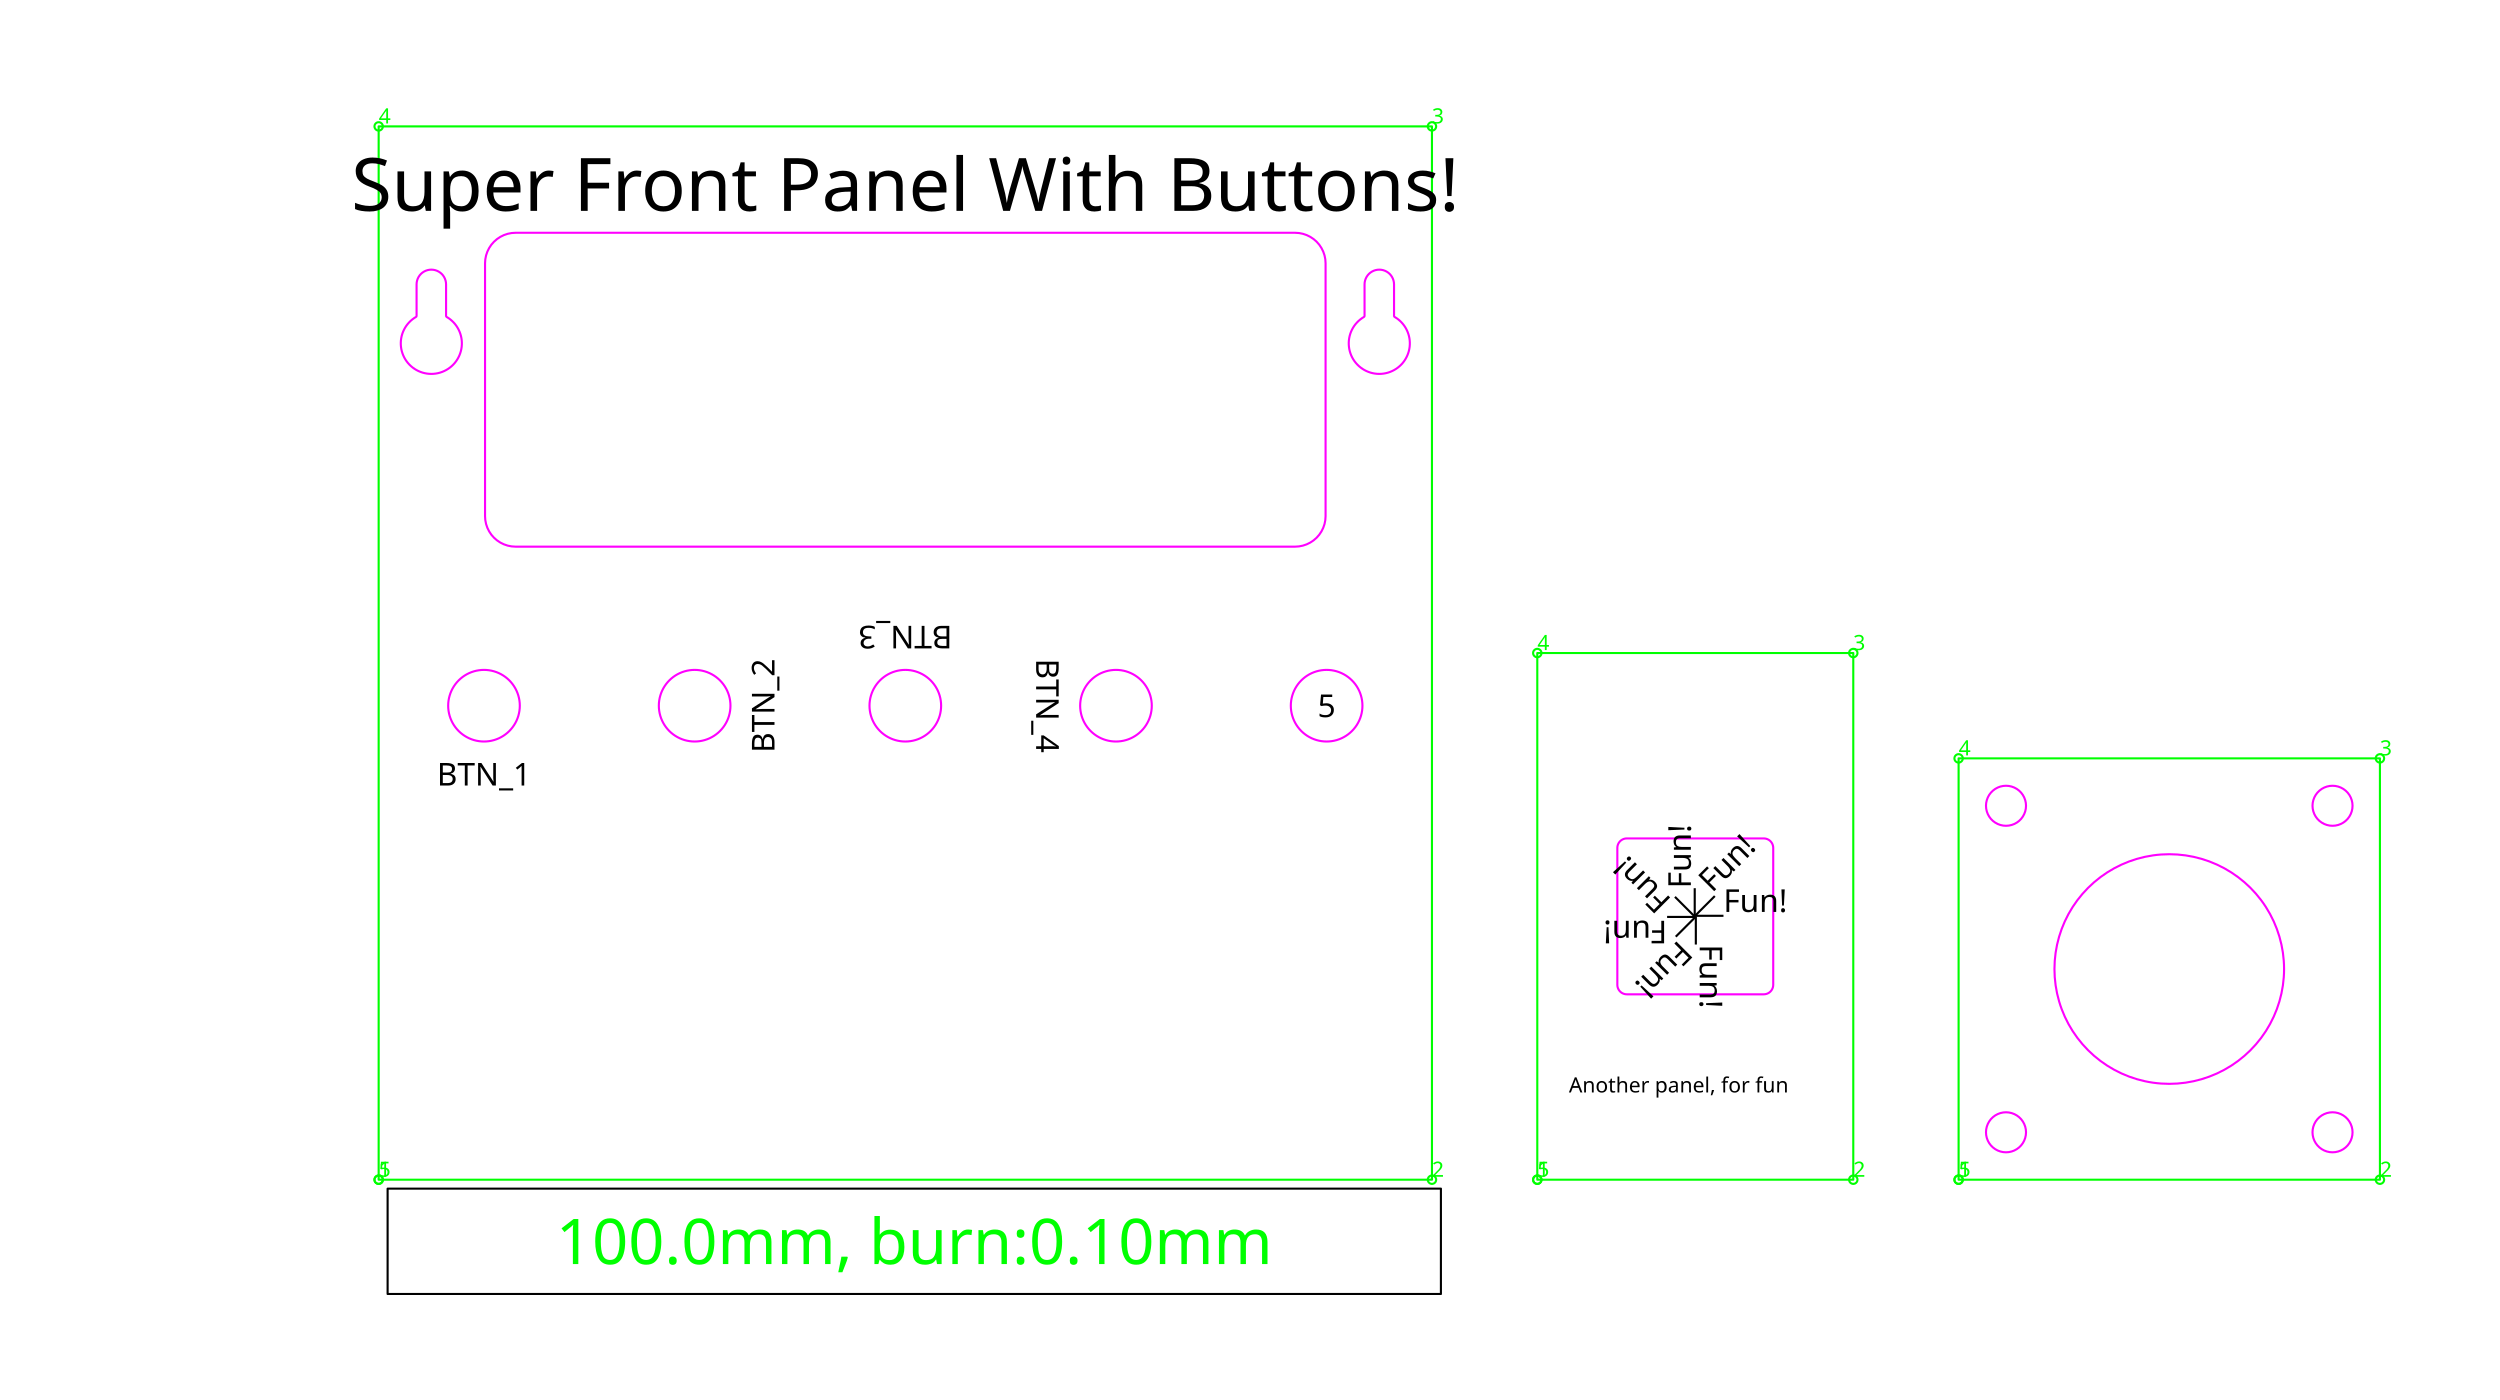
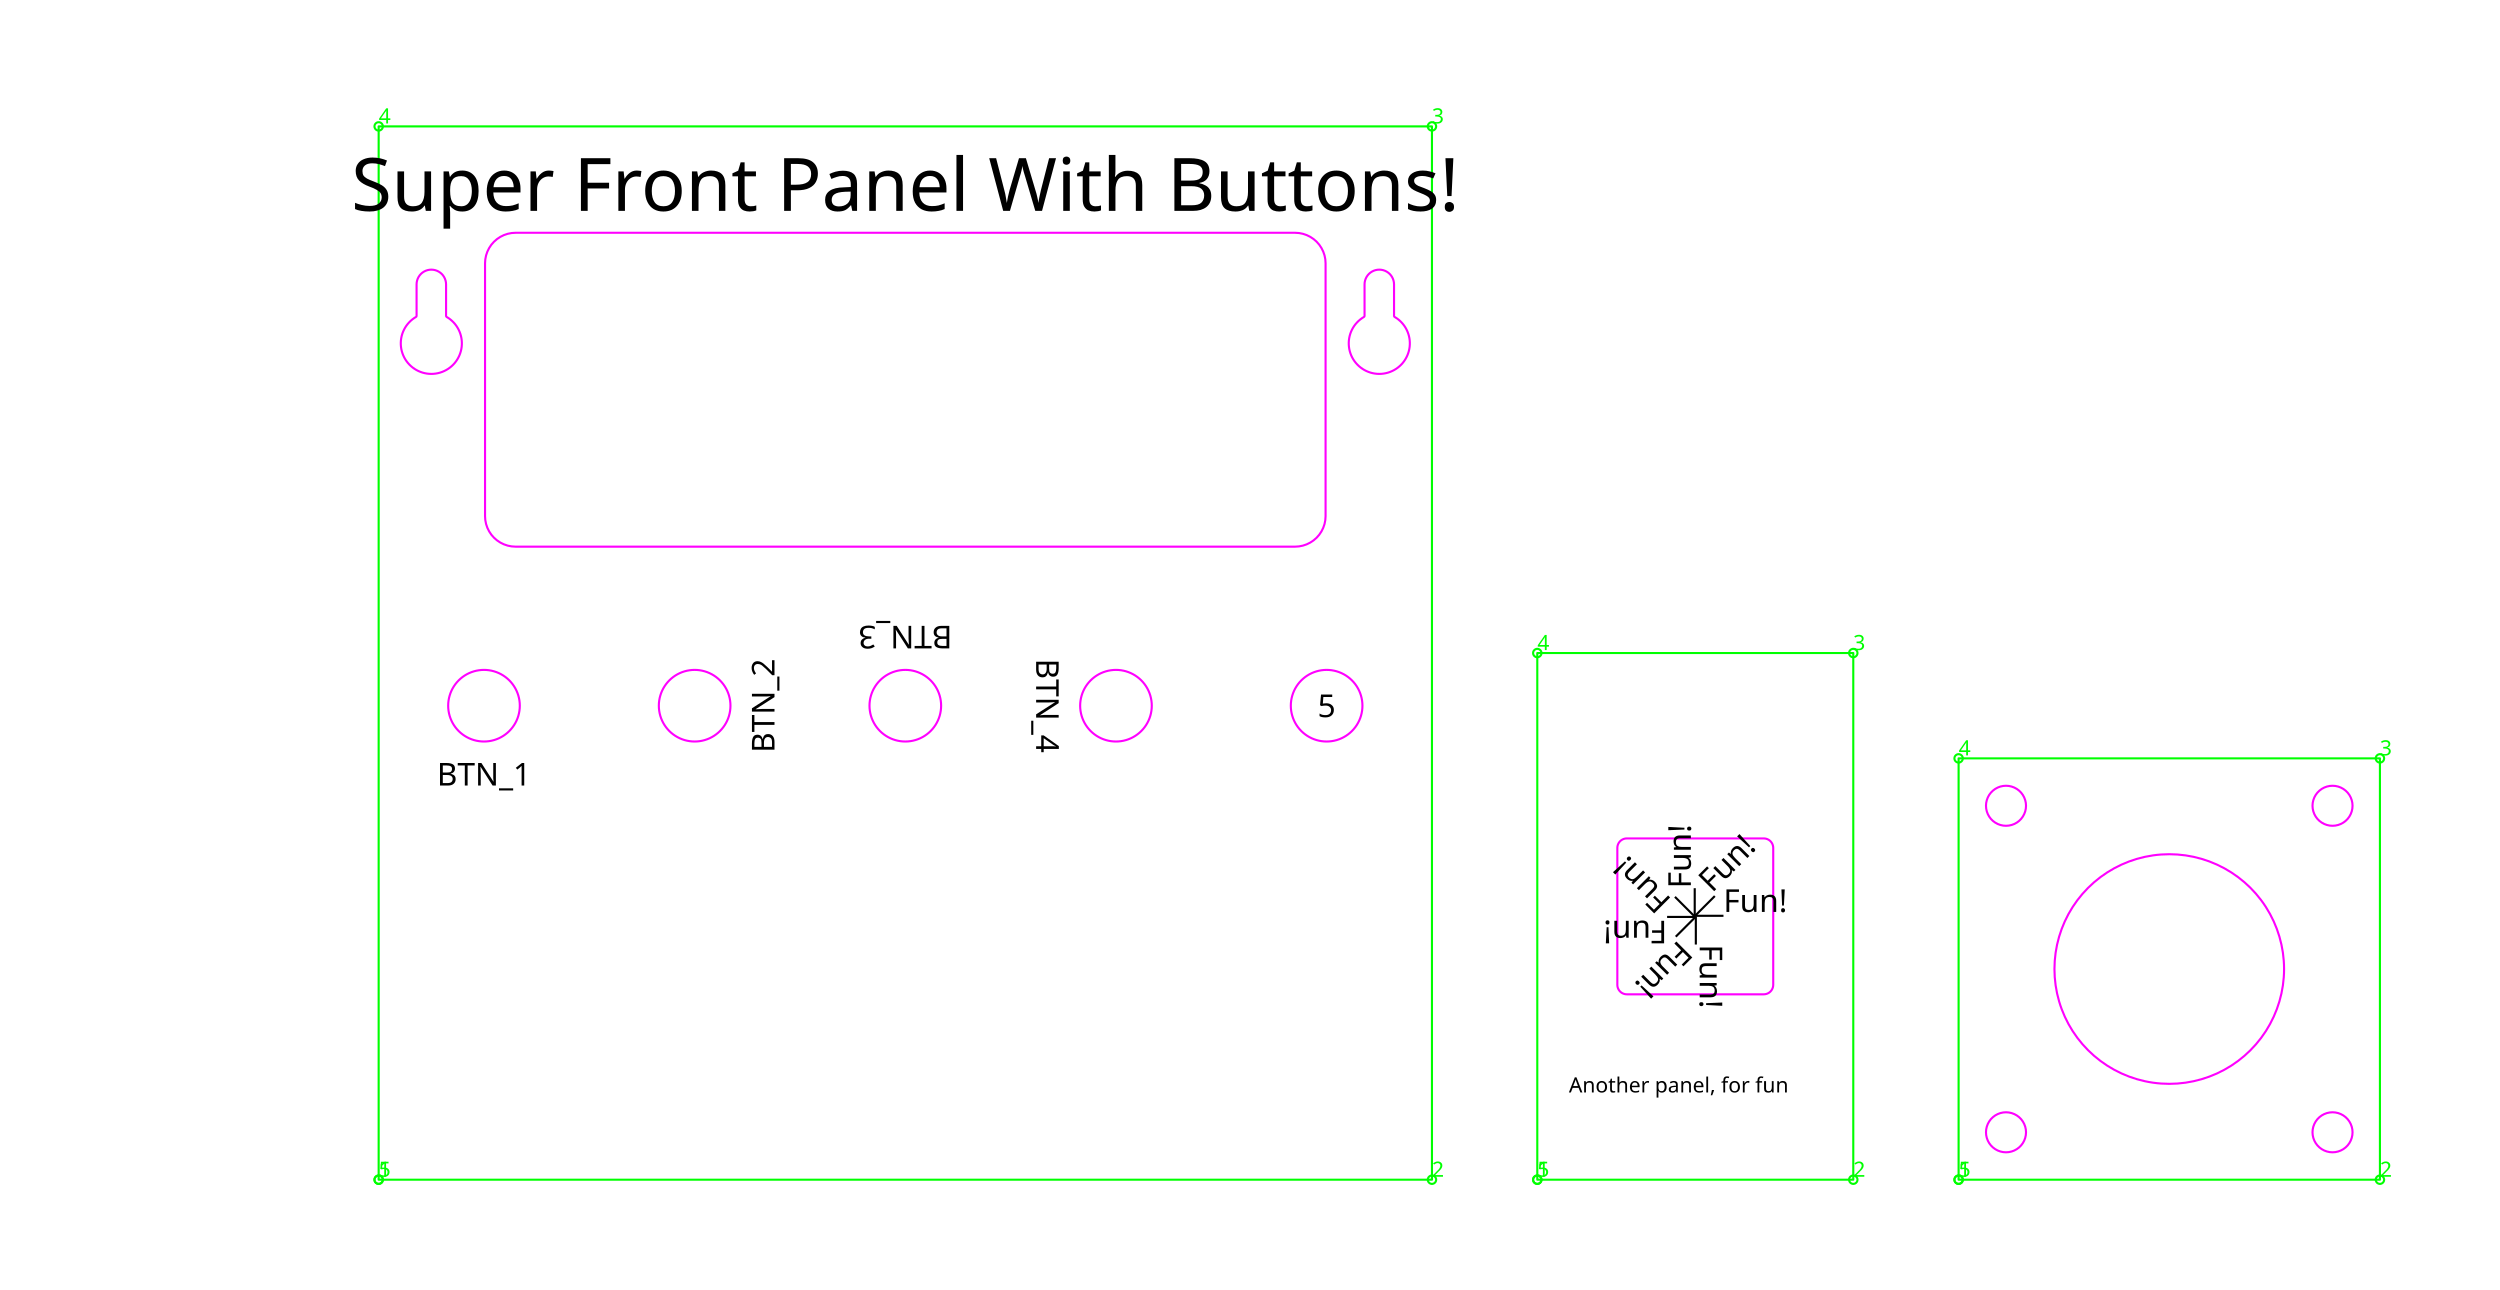
- <svg xmlns="http://www.w3.org/2000/svg" height="132.85mm" viewBox="0.0 0.0 237.35 132.85" width="237.35mm">
+ <svg xmlns="http://www.w3.org/2000/svg" height="122.40mm" viewBox="0.0 0.0 237.35 122.40" width="237.35mm">
  <g id="p-0" style="fill:none;stroke-linecap:round;stroke-linejoin:round;">
-     <path d="M 36.800 122.850 H 136.800 V 112.850 H 36.800 V 122.850 Z" stroke="rgb(0,0,0)" stroke-width="0.20" />
-     <text font-size="6px" style="font-family: sans-serif ; font-weight: normal; font-style: normal; fill: rgb(0,255,0)" text-anchor="middle" transform="matrix( 1.000 0.000 0.000 1.000 86.800 120.010 )">100.0mm, burn:0.10mm</text>
-   </g>
-   <g id="p-1" style="fill:none;stroke-linecap:round;stroke-linejoin:round;">
    <path d="M 35.950 112.000 H 135.950 V 12.000 H 35.950 V 112.000 Z" stroke="rgb(0,255,0)" stroke-width="0.20" />
    <path d="M 36.350 112.000 C 36.350 112.077 36.328 112.152 36.287 112.216 C 36.245 112.281 36.186 112.332 36.116 112.364 C 36.046 112.396 35.969 112.407 35.893 112.396 C 35.817 112.385 35.746 112.353 35.688 112.302 C 35.630 112.252 35.588 112.186 35.566 112.113 C 35.545 112.039 35.545 111.961 35.566 111.887 C 35.588 111.814 35.630 111.748 35.688 111.698 C 35.746 111.647 35.817 111.615 35.893 111.604 C 35.969 111.593 36.046 111.604 36.116 111.636 C 36.186 111.668 36.245 111.719 36.287 111.784 C 36.328 111.848 36.350 111.923 36.350 112.000 Z" stroke="rgb(0,255,0)" stroke-width="0.20" />
    <text font-size="2px" style="font-family: sans-serif ; font-weight: normal; font-style: normal; fill: rgb(0,255,0)" text-anchor="left" transform="matrix( 1.000 0.000 0.000 1.000 35.950 111.720 )">1</text>
    <path d="M 136.350 112.000 C 136.350 112.077 136.328 112.152 136.287 112.216 C 136.245 112.281 136.186 112.332 136.116 112.364 C 136.046 112.396 135.969 112.407 135.893 112.396 C 135.817 112.385 135.746 112.353 135.688 112.302 C 135.630 112.252 135.588 112.186 135.566 112.113 C 135.545 112.039 135.545 111.961 135.566 111.887 C 135.588 111.814 135.630 111.748 135.688 111.698 C 135.746 111.647 135.817 111.615 135.893 111.604 C 135.969 111.593 136.046 111.604 136.116 111.636 C 136.186 111.668 136.245 111.719 136.287 111.784 C 136.328 111.848 136.350 111.923 136.350 112.000 Z" stroke="rgb(0,255,0)" stroke-width="0.20" />
    <text font-size="2px" style="font-family: sans-serif ; font-weight: normal; font-style: normal; fill: rgb(0,255,0)" text-anchor="left" transform="matrix( 1.000 0.000 0.000 1.000 135.950 111.720 )">2</text>
    <path d="M 136.350 12.000 C 136.350 12.077 136.328 12.152 136.287 12.216 C 136.245 12.281 136.186 12.332 136.116 12.364 C 136.046 12.396 135.969 12.407 135.893 12.396 C 135.817 12.385 135.746 12.353 135.688 12.302 C 135.630 12.252 135.588 12.186 135.566 12.113 C 135.545 12.039 135.545 11.961 135.566 11.887 C 135.588 11.814 135.630 11.748 135.688 11.698 C 135.746 11.647 135.817 11.615 135.893 11.604 C 135.969 11.593 136.046 11.604 136.116 11.636 C 136.186 11.668 136.245 11.719 136.287 11.784 C 136.328 11.848 136.350 11.923 136.350 12.000 Z" stroke="rgb(0,255,0)" stroke-width="0.20" />
    <text font-size="2px" style="font-family: sans-serif ; font-weight: normal; font-style: normal; fill: rgb(0,255,0)" text-anchor="left" transform="matrix( 1.000 0.000 0.000 1.000 135.950 11.720 )">3</text>
    <path d="M 36.350 12.000 C 36.350 12.077 36.328 12.152 36.287 12.216 C 36.245 12.281 36.186 12.332 36.116 12.364 C 36.046 12.396 35.969 12.407 35.893 12.396 C 35.817 12.385 35.746 12.353 35.688 12.302 C 35.630 12.252 35.588 12.186 35.566 12.113 C 35.545 12.039 35.545 11.961 35.566 11.887 C 35.588 11.814 35.630 11.748 35.688 11.698 C 35.746 11.647 35.817 11.615 35.893 11.604 C 35.969 11.593 36.046 11.604 36.116 11.636 C 36.186 11.668 36.245 11.719 36.287 11.784 C 36.328 11.848 36.350 11.923 36.350 12.000 Z" stroke="rgb(0,255,0)" stroke-width="0.20" />
    <text font-size="2px" style="font-family: sans-serif ; font-weight: normal; font-style: normal; fill: rgb(0,255,0)" text-anchor="left" transform="matrix( 1.000 0.000 0.000 1.000 35.950 11.720 )">4</text>
    <path d="M 36.350 112.000 C 36.350 112.077 36.328 112.152 36.287 112.216 C 36.245 112.281 36.186 112.332 36.116 112.364 C 36.046 112.396 35.969 112.407 35.893 112.396 C 35.817 112.385 35.746 112.353 35.688 112.302 C 35.630 112.252 35.588 112.186 35.566 112.113 C 35.545 112.039 35.545 111.961 35.566 111.887 C 35.588 111.814 35.630 111.748 35.688 111.698 C 35.746 111.647 35.817 111.615 35.893 111.604 C 35.969 111.593 36.046 111.604 36.116 111.636 C 36.186 111.668 36.245 111.719 36.287 111.784 C 36.328 111.848 36.350 111.923 36.350 112.000 Z" stroke="rgb(0,255,0)" stroke-width="0.20" />
    <text font-size="2px" style="font-family: sans-serif ; font-weight: normal; font-style: normal; fill: rgb(0,255,0)" text-anchor="left" transform="matrix( 1.000 0.000 0.000 1.000 35.950 111.720 )">5</text>
    <path d="M 85.950 51.900 H 48.950 C 48.441 51.900 47.941 51.766 47.500 51.511 C 47.059 51.257 46.693 50.891 46.439 50.450 C 46.184 50.009 46.050 49.509 46.050 49.000 V 25.000 C 46.050 24.491 46.184 23.991 46.439 23.550 C 46.693 23.109 47.059 22.743 47.500 22.489 C 47.941 22.234 48.441 22.100 48.950 22.100 H 122.950 C 123.459 22.100 123.959 22.234 124.400 22.489 C 124.841 22.743 125.207 23.109 125.461 23.550 C 125.716 23.991 125.850 24.491 125.850 25.000 V 49.000 C 125.850 49.509 125.716 50.009 125.461 50.450 C 125.207 50.891 124.841 51.257 124.400 51.511 C 123.959 51.766 123.459 51.900 122.950 51.900 H 85.950 Z" stroke="rgb(255,0,255)" stroke-width="0.20" />
    <text font-size="7.0px" style="font-family: sans-serif ; font-weight: normal; font-style: normal; fill: rgb(0,0,0)" text-anchor="middle" transform="matrix( 1.000 0.000 0.000 1.000 85.950 20.020 )">Super Front Panel With Buttons!</text>
    <path d="M 49.350 67.000 C 49.350 67.652 49.163 68.290 48.810 68.838 C 48.458 69.387 47.955 69.822 47.362 70.093 C 46.770 70.364 46.111 70.458 45.466 70.365 C 44.821 70.273 44.216 69.996 43.723 69.570 C 43.231 69.143 42.871 68.583 42.688 67.958 C 42.504 67.332 42.504 66.668 42.688 66.042 C 42.871 65.417 43.231 64.857 43.723 64.430 C 44.216 64.004 44.821 63.727 45.466 63.635 C 46.111 63.542 46.770 63.636 47.362 63.907 C 47.955 64.178 48.458 64.613 48.810 65.162 C 49.163 65.710 49.350 66.348 49.350 67.000 Z" stroke="rgb(255,0,255)" stroke-width="0.20" />
    <path d="M 69.350 67.000 C 69.350 67.652 69.163 68.290 68.810 68.838 C 68.458 69.387 67.955 69.822 67.362 70.093 C 66.770 70.364 66.111 70.458 65.466 70.365 C 64.821 70.273 64.216 69.996 63.723 69.570 C 63.231 69.143 62.871 68.583 62.688 67.958 C 62.504 67.332 62.504 66.668 62.688 66.042 C 62.871 65.417 63.231 64.857 63.723 64.430 C 64.216 64.004 64.821 63.727 65.466 63.635 C 66.111 63.542 66.770 63.636 67.362 63.907 C 67.955 64.178 68.458 64.613 68.810 65.162 C 69.163 65.710 69.350 66.348 69.350 67.000 Z" stroke="rgb(255,0,255)" stroke-width="0.20" />
    <path d="M 89.350 67.000 C 89.350 67.652 89.163 68.290 88.810 68.838 C 88.458 69.387 87.955 69.822 87.362 70.093 C 86.770 70.364 86.111 70.458 85.466 70.365 C 84.821 70.273 84.216 69.996 83.723 69.570 C 83.231 69.143 82.871 68.583 82.688 67.958 C 82.504 67.332 82.504 66.668 82.688 66.042 C 82.871 65.417 83.231 64.857 83.723 64.430 C 84.216 64.004 84.821 63.727 85.466 63.635 C 86.111 63.542 86.770 63.636 87.362 63.907 C 87.955 64.178 88.458 64.613 88.810 65.162 C 89.163 65.710 89.350 66.348 89.350 67.000 Z" stroke="rgb(255,0,255)" stroke-width="0.20" />
    <path d="M 109.350 67.000 C 109.350 67.652 109.163 68.290 108.810 68.838 C 108.458 69.387 107.955 69.822 107.362 70.093 C 106.770 70.364 106.111 70.458 105.466 70.365 C 104.821 70.273 104.216 69.996 103.723 69.570 C 103.231 69.143 102.871 68.583 102.688 67.958 C 102.504 67.332 102.504 66.668 102.688 66.042 C 102.871 65.417 103.231 64.857 103.723 64.430 C 104.216 64.004 104.821 63.727 105.466 63.635 C 106.111 63.542 106.770 63.636 107.362 63.907 C 107.955 64.178 108.458 64.613 108.810 65.162 C 109.163 65.710 109.350 66.348 109.350 67.000 Z" stroke="rgb(255,0,255)" stroke-width="0.20" />
    <path d="M 129.350 67.000 C 129.350 67.652 129.163 68.290 128.810 68.838 C 128.458 69.387 127.955 69.822 127.362 70.093 C 126.770 70.364 126.111 70.458 125.466 70.365 C 124.821 70.273 124.216 69.996 123.723 69.570 C 123.231 69.143 122.871 68.583 122.688 67.958 C 122.504 67.332 122.504 66.668 122.688 66.042 C 122.871 65.417 123.231 64.857 123.723 64.430 C 124.216 64.004 124.821 63.727 125.466 63.635 C 126.111 63.542 126.770 63.636 127.362 63.907 C 127.955 64.178 128.458 64.613 128.810 65.162 C 129.163 65.710 129.350 66.348 129.350 67.000 Z" stroke="rgb(255,0,255)" stroke-width="0.20" />
    <text font-size="3.0px" style="font-family: sans-serif ; font-weight: normal; font-style: normal; fill: rgb(0,0,0)" text-anchor="middle" transform="matrix( 1.000 0.000 0.000 1.000 45.950 74.580 )">BTN_1</text>
    <text font-size="3.0px" style="font-family: sans-serif ; font-weight: normal; font-style: normal; fill: rgb(0,0,0)" text-anchor="middle" transform="matrix( 0.000 -1.000 1.000 0.000 73.530 67.000 )">BTN_2</text>
    <text font-size="3.0px" style="font-family: sans-serif ; font-weight: normal; font-style: normal; fill: rgb(0,0,0)" text-anchor="middle" transform="matrix( -1.000 0.000 -0.000 -1.000 85.950 59.420 )">BTN_3</text>
    <text font-size="3.0px" style="font-family: sans-serif ; font-weight: normal; font-style: normal; fill: rgb(0,0,0)" text-anchor="middle" transform="matrix( 0.000 1.000 -1.000 0.000 98.370 67.000 )">BTN_4</text>
    <text font-size="3.0px" style="font-family: sans-serif ; font-weight: normal; font-style: normal; fill: rgb(0,0,0)" text-anchor="middle" transform="matrix( 1.000 0.000 0.000 1.000 125.950 68.080 )">5</text>
    <path d="M 39.550 27.000 C 39.550 26.754 39.615 26.513 39.738 26.300 C 39.860 26.087 40.037 25.910 40.250 25.788 C 40.463 25.665 40.704 25.600 40.950 25.600 C 41.196 25.600 41.437 25.665 41.650 25.788 C 41.863 25.910 42.040 26.087 42.162 26.300 C 42.285 26.513 42.350 26.754 42.350 27.000 V 30.000 C 42.350 30.036 42.369 30.069 42.400 30.087 C 42.891 30.370 43.287 30.790 43.542 31.297 C 43.796 31.803 43.896 32.372 43.830 32.935 C 43.765 33.497 43.536 34.028 43.172 34.462 C 42.807 34.896 42.324 35.214 41.782 35.376 C 41.239 35.539 40.661 35.539 40.118 35.376 C 39.576 35.214 39.093 34.896 38.728 34.462 C 38.364 34.028 38.135 33.497 38.070 32.935 C 38.004 32.372 38.104 31.803 38.358 31.297 C 38.613 30.790 39.009 30.370 39.500 30.087 C 39.531 30.069 39.550 30.036 39.550 30.000 V 27.000 Z" stroke="rgb(255,0,255)" stroke-width="0.20" />
    <path d="M 129.550 27.000 C 129.550 26.754 129.615 26.513 129.738 26.300 C 129.860 26.087 130.037 25.910 130.250 25.788 C 130.463 25.665 130.704 25.600 130.950 25.600 C 131.196 25.600 131.437 25.665 131.650 25.788 C 131.863 25.910 132.040 26.087 132.162 26.300 C 132.285 26.513 132.350 26.754 132.350 27.000 V 30.000 C 132.350 30.036 132.369 30.069 132.400 30.087 C 132.891 30.370 133.287 30.790 133.542 31.297 C 133.796 31.803 133.896 32.372 133.830 32.935 C 133.765 33.497 133.536 34.028 133.172 34.462 C 132.807 34.896 132.324 35.214 131.782 35.376 C 131.239 35.539 130.661 35.539 130.118 35.376 C 129.576 35.214 129.093 34.896 128.728 34.462 C 128.364 34.028 128.135 33.497 128.070 32.935 C 128.004 32.372 128.104 31.803 128.358 31.297 C 128.613 30.790 129.009 30.370 129.500 30.087 C 129.531 30.069 129.550 30.036 129.550 30.000 V 27.000 Z" stroke="rgb(255,0,255)" stroke-width="0.20" />
    <path d="M 145.950 112.000 H 175.950 V 62.000 H 145.950 V 112.000 Z" stroke="rgb(0,255,0)" stroke-width="0.20" />
    <path d="M 146.350 112.000 C 146.350 112.077 146.328 112.152 146.287 112.216 C 146.245 112.281 146.186 112.332 146.116 112.364 C 146.046 112.396 145.969 112.407 145.893 112.396 C 145.817 112.385 145.746 112.353 145.688 112.302 C 145.630 112.252 145.588 112.186 145.566 112.113 C 145.545 112.039 145.545 111.961 145.566 111.887 C 145.588 111.814 145.630 111.748 145.688 111.698 C 145.746 111.647 145.817 111.615 145.893 111.604 C 145.969 111.593 146.046 111.604 146.116 111.636 C 146.186 111.668 146.245 111.719 146.287 111.784 C 146.328 111.848 146.350 111.923 146.350 112.000 Z" stroke="rgb(0,255,0)" stroke-width="0.20" />
    <text font-size="2px" style="font-family: sans-serif ; font-weight: normal; font-style: normal; fill: rgb(0,255,0)" text-anchor="left" transform="matrix( 1.000 0.000 0.000 1.000 145.950 111.720 )">1</text>
    <path d="M 176.350 112.000 C 176.350 112.077 176.328 112.152 176.287 112.216 C 176.245 112.281 176.186 112.332 176.116 112.364 C 176.046 112.396 175.969 112.407 175.893 112.396 C 175.817 112.385 175.746 112.353 175.688 112.302 C 175.630 112.252 175.588 112.186 175.566 112.113 C 175.545 112.039 175.545 111.961 175.566 111.887 C 175.588 111.814 175.630 111.748 175.688 111.698 C 175.746 111.647 175.817 111.615 175.893 111.604 C 175.969 111.593 176.046 111.604 176.116 111.636 C 176.186 111.668 176.245 111.719 176.287 111.784 C 176.328 111.848 176.350 111.923 176.350 112.000 Z" stroke="rgb(0,255,0)" stroke-width="0.20" />
    <text font-size="2px" style="font-family: sans-serif ; font-weight: normal; font-style: normal; fill: rgb(0,255,0)" text-anchor="left" transform="matrix( 1.000 0.000 0.000 1.000 175.950 111.720 )">2</text>
    <path d="M 176.350 62.000 C 176.350 62.077 176.328 62.152 176.287 62.216 C 176.245 62.281 176.186 62.332 176.116 62.364 C 176.046 62.396 175.969 62.407 175.893 62.396 C 175.817 62.385 175.746 62.353 175.688 62.302 C 175.630 62.252 175.588 62.186 175.566 62.113 C 175.545 62.039 175.545 61.961 175.566 61.887 C 175.588 61.814 175.630 61.748 175.688 61.698 C 175.746 61.647 175.817 61.615 175.893 61.604 C 175.969 61.593 176.046 61.604 176.116 61.636 C 176.186 61.668 176.245 61.719 176.287 61.784 C 176.328 61.848 176.350 61.923 176.350 62.000 Z" stroke="rgb(0,255,0)" stroke-width="0.20" />
    <text font-size="2px" style="font-family: sans-serif ; font-weight: normal; font-style: normal; fill: rgb(0,255,0)" text-anchor="left" transform="matrix( 1.000 0.000 0.000 1.000 175.950 61.720 )">3</text>
    <path d="M 146.350 62.000 C 146.350 62.077 146.328 62.152 146.287 62.216 C 146.245 62.281 146.186 62.332 146.116 62.364 C 146.046 62.396 145.969 62.407 145.893 62.396 C 145.817 62.385 145.746 62.353 145.688 62.302 C 145.630 62.252 145.588 62.186 145.566 62.113 C 145.545 62.039 145.545 61.961 145.566 61.887 C 145.588 61.814 145.630 61.748 145.688 61.698 C 145.746 61.647 145.817 61.615 145.893 61.604 C 145.969 61.593 146.046 61.604 146.116 61.636 C 146.186 61.668 146.245 61.719 146.287 61.784 C 146.328 61.848 146.350 61.923 146.350 62.000 Z" stroke="rgb(0,255,0)" stroke-width="0.20" />
    <text font-size="2px" style="font-family: sans-serif ; font-weight: normal; font-style: normal; fill: rgb(0,255,0)" text-anchor="left" transform="matrix( 1.000 0.000 0.000 1.000 145.950 61.720 )">4</text>
    <path d="M 146.350 112.000 C 146.350 112.077 146.328 112.152 146.287 112.216 C 146.245 112.281 146.186 112.332 146.116 112.364 C 146.046 112.396 145.969 112.407 145.893 112.396 C 145.817 112.385 145.746 112.353 145.688 112.302 C 145.630 112.252 145.588 112.186 145.566 112.113 C 145.545 112.039 145.545 111.961 145.566 111.887 C 145.588 111.814 145.630 111.748 145.688 111.698 C 145.746 111.647 145.817 111.615 145.893 111.604 C 145.969 111.593 146.046 111.604 146.116 111.636 C 146.186 111.668 146.245 111.719 146.287 111.784 C 146.328 111.848 146.350 111.923 146.350 112.000 Z" stroke="rgb(0,255,0)" stroke-width="0.20" />
    <text font-size="2px" style="font-family: sans-serif ; font-weight: normal; font-style: normal; fill: rgb(0,255,0)" text-anchor="left" transform="matrix( 1.000 0.000 0.000 1.000 145.950 111.720 )">5</text>
    <path d="M 160.950 94.400 H 154.450 C 154.292 94.400 154.137 94.358 154.000 94.279 C 153.863 94.200 153.750 94.087 153.671 93.950 C 153.592 93.813 153.550 93.658 153.550 93.500 V 80.500 C 153.550 80.342 153.592 80.187 153.671 80.050 C 153.750 79.913 153.863 79.800 154.000 79.721 C 154.137 79.642 154.292 79.600 154.450 79.600 H 167.450 C 167.608 79.600 167.763 79.642 167.900 79.721 C 168.037 79.800 168.150 79.913 168.229 80.050 C 168.308 80.187 168.350 80.342 168.350 80.500 V 93.500 C 168.350 93.658 168.308 93.813 168.229 93.950 C 168.150 94.087 168.037 94.200 167.900 94.279 C 167.763 94.358 167.608 94.400 167.450 94.400 H 160.950 Z" stroke="rgb(255,0,255)" stroke-width="0.20" />
    <text font-size="3.0px" style="font-family: sans-serif ; font-weight: normal; font-style: normal; fill: rgb(0,0,0)" text-anchor="left" transform="matrix( 1.000 0.000 0.000 1.000 160.950 86.580 )">__Fun!</text>
    <text font-size="3.0px" style="font-family: sans-serif ; font-weight: normal; font-style: normal; fill: rgb(0,0,0)" text-anchor="left" transform="matrix( 0.707 -0.707 0.707 0.707 160.653 86.703 )">__Fun!</text>
    <text font-size="3.0px" style="font-family: sans-serif ; font-weight: normal; font-style: normal; fill: rgb(0,0,0)" text-anchor="left" transform="matrix( 0.000 -1.000 1.000 0.000 160.530 87.000 )">__Fun!</text>
    <text font-size="3.0px" style="font-family: sans-serif ; font-weight: normal; font-style: normal; fill: rgb(0,0,0)" text-anchor="left" transform="matrix( -0.707 -0.707 0.707 -0.707 160.653 87.297 )">__Fun!</text>
    <text font-size="3.0px" style="font-family: sans-serif ; font-weight: normal; font-style: normal; fill: rgb(0,0,0)" text-anchor="left" transform="matrix( -1.000 0.000 -0.000 -1.000 160.950 87.420 )">__Fun!</text>
    <text font-size="3.0px" style="font-family: sans-serif ; font-weight: normal; font-style: normal; fill: rgb(0,0,0)" text-anchor="left" transform="matrix( -0.707 0.707 -0.707 -0.707 161.247 87.297 )">__Fun!</text>
    <text font-size="3.0px" style="font-family: sans-serif ; font-weight: normal; font-style: normal; fill: rgb(0,0,0)" text-anchor="left" transform="matrix( 0.000 1.000 -1.000 0.000 161.370 87.000 )">__Fun!</text>
    <text font-size="2.0px" style="font-family: sans-serif ; font-weight: normal; font-style: normal; fill: rgb(0,0,0)" text-anchor="left" transform="matrix( 1.000 0.000 0.000 1.000 148.950 103.720 )">Another panel, for fun</text>
    <path d="M 185.950 112.000 H 225.950 V 72.000 H 185.950 V 112.000 Z" stroke="rgb(0,255,0)" stroke-width="0.20" />
    <path d="M 186.350 112.000 C 186.350 112.077 186.328 112.152 186.287 112.216 C 186.245 112.281 186.186 112.332 186.116 112.364 C 186.046 112.396 185.969 112.407 185.893 112.396 C 185.817 112.385 185.746 112.353 185.688 112.302 C 185.630 112.252 185.588 112.186 185.566 112.113 C 185.545 112.039 185.545 111.961 185.566 111.887 C 185.588 111.814 185.630 111.748 185.688 111.698 C 185.746 111.647 185.817 111.615 185.893 111.604 C 185.969 111.593 186.046 111.604 186.116 111.636 C 186.186 111.668 186.245 111.719 186.287 111.784 C 186.328 111.848 186.350 111.923 186.350 112.000 Z" stroke="rgb(0,255,0)" stroke-width="0.20" />
    <text font-size="2px" style="font-family: sans-serif ; font-weight: normal; font-style: normal; fill: rgb(0,255,0)" text-anchor="left" transform="matrix( 1.000 0.000 0.000 1.000 185.950 111.720 )">1</text>
    <path d="M 226.350 112.000 C 226.350 112.077 226.328 112.152 226.287 112.216 C 226.245 112.281 226.186 112.332 226.116 112.364 C 226.046 112.396 225.969 112.407 225.893 112.396 C 225.817 112.385 225.746 112.353 225.688 112.302 C 225.630 112.252 225.588 112.186 225.566 112.113 C 225.545 112.039 225.545 111.961 225.566 111.887 C 225.588 111.814 225.630 111.748 225.688 111.698 C 225.746 111.647 225.817 111.615 225.893 111.604 C 225.969 111.593 226.046 111.604 226.116 111.636 C 226.186 111.668 226.245 111.719 226.287 111.784 C 226.328 111.848 226.350 111.923 226.350 112.000 Z" stroke="rgb(0,255,0)" stroke-width="0.20" />
    <text font-size="2px" style="font-family: sans-serif ; font-weight: normal; font-style: normal; fill: rgb(0,255,0)" text-anchor="left" transform="matrix( 1.000 0.000 0.000 1.000 225.950 111.720 )">2</text>
    <path d="M 226.350 72.000 C 226.350 72.077 226.328 72.152 226.287 72.216 C 226.245 72.281 226.186 72.332 226.116 72.364 C 226.046 72.396 225.969 72.407 225.893 72.396 C 225.817 72.385 225.746 72.353 225.688 72.302 C 225.630 72.252 225.588 72.186 225.566 72.113 C 225.545 72.039 225.545 71.961 225.566 71.887 C 225.588 71.814 225.630 71.748 225.688 71.698 C 225.746 71.647 225.817 71.615 225.893 71.604 C 225.969 71.593 226.046 71.604 226.116 71.636 C 226.186 71.668 226.245 71.719 226.287 71.784 C 226.328 71.848 226.350 71.923 226.350 72.000 Z" stroke="rgb(0,255,0)" stroke-width="0.20" />
    <text font-size="2px" style="font-family: sans-serif ; font-weight: normal; font-style: normal; fill: rgb(0,255,0)" text-anchor="left" transform="matrix( 1.000 0.000 0.000 1.000 225.950 71.720 )">3</text>
    <path d="M 186.350 72.000 C 186.350 72.077 186.328 72.152 186.287 72.216 C 186.245 72.281 186.186 72.332 186.116 72.364 C 186.046 72.396 185.969 72.407 185.893 72.396 C 185.817 72.385 185.746 72.353 185.688 72.302 C 185.630 72.252 185.588 72.186 185.566 72.113 C 185.545 72.039 185.545 71.961 185.566 71.887 C 185.588 71.814 185.630 71.748 185.688 71.698 C 185.746 71.647 185.817 71.615 185.893 71.604 C 185.969 71.593 186.046 71.604 186.116 71.636 C 186.186 71.668 186.245 71.719 186.287 71.784 C 186.328 71.848 186.350 71.923 186.350 72.000 Z" stroke="rgb(0,255,0)" stroke-width="0.20" />
    <text font-size="2px" style="font-family: sans-serif ; font-weight: normal; font-style: normal; fill: rgb(0,255,0)" text-anchor="left" transform="matrix( 1.000 0.000 0.000 1.000 185.950 71.720 )">4</text>
    <path d="M 186.350 112.000 C 186.350 112.077 186.328 112.152 186.287 112.216 C 186.245 112.281 186.186 112.332 186.116 112.364 C 186.046 112.396 185.969 112.407 185.893 112.396 C 185.817 112.385 185.746 112.353 185.688 112.302 C 185.630 112.252 185.588 112.186 185.566 112.113 C 185.545 112.039 185.545 111.961 185.566 111.887 C 185.588 111.814 185.630 111.748 185.688 111.698 C 185.746 111.647 185.817 111.615 185.893 111.604 C 185.969 111.593 186.046 111.604 186.116 111.636 C 186.186 111.668 186.245 111.719 186.287 111.784 C 186.328 111.848 186.350 111.923 186.350 112.000 Z" stroke="rgb(0,255,0)" stroke-width="0.20" />
    <text font-size="2px" style="font-family: sans-serif ; font-weight: normal; font-style: normal; fill: rgb(0,255,0)" text-anchor="left" transform="matrix( 1.000 0.000 0.000 1.000 185.950 111.720 )">5</text>
    <path d="M 216.850 92.000 C 216.850 94.090 216.249 96.135 215.120 97.893 C 213.990 99.651 212.379 101.047 210.478 101.915 C 208.577 102.783 206.467 103.086 204.399 102.789 C 202.330 102.492 200.391 101.606 198.812 100.238 C 197.233 98.869 196.080 97.076 195.492 95.071 C 194.903 93.066 194.903 90.934 195.492 88.929 C 196.080 86.924 197.233 85.131 198.812 83.762 C 200.391 82.394 202.330 81.508 204.399 81.211 C 206.467 80.914 208.577 81.217 210.478 82.085 C 212.379 82.953 213.990 84.349 215.120 86.107 C 216.249 87.865 216.850 89.910 216.850 92.000 Z" stroke="rgb(255,0,255)" stroke-width="0.20" />
    <path d="M 192.350 107.500 C 192.350 107.864 192.245 108.221 192.048 108.527 C 191.851 108.834 191.571 109.077 191.239 109.228 C 190.908 109.380 190.540 109.432 190.180 109.381 C 189.819 109.329 189.481 109.174 189.206 108.936 C 188.930 108.697 188.730 108.385 188.627 108.035 C 188.524 107.686 188.524 107.314 188.627 106.965 C 188.730 106.615 188.930 106.303 189.206 106.064 C 189.481 105.826 189.819 105.671 190.180 105.619 C 190.540 105.568 190.908 105.620 191.239 105.772 C 191.571 105.923 191.851 106.166 192.048 106.473 C 192.245 106.779 192.350 107.136 192.350 107.500 Z" stroke="rgb(255,0,255)" stroke-width="0.20" />
    <path d="M 192.350 76.500 C 192.350 76.864 192.245 77.221 192.048 77.527 C 191.851 77.834 191.571 78.077 191.239 78.228 C 190.908 78.380 190.540 78.432 190.180 78.381 C 189.819 78.329 189.481 78.174 189.206 77.936 C 188.930 77.697 188.730 77.385 188.627 77.035 C 188.524 76.686 188.524 76.314 188.627 75.965 C 188.730 75.615 188.930 75.303 189.206 75.064 C 189.481 74.826 189.819 74.671 190.180 74.619 C 190.540 74.568 190.908 74.620 191.239 74.772 C 191.571 74.923 191.851 75.166 192.048 75.473 C 192.245 75.779 192.350 76.136 192.350 76.500 Z" stroke="rgb(255,0,255)" stroke-width="0.20" />
    <path d="M 223.350 107.500 C 223.350 107.864 223.245 108.221 223.048 108.527 C 222.851 108.834 222.571 109.077 222.239 109.228 C 221.908 109.380 221.540 109.432 221.180 109.381 C 220.819 109.329 220.481 109.174 220.206 108.936 C 219.930 108.697 219.730 108.385 219.627 108.035 C 219.524 107.686 219.524 107.314 219.627 106.965 C 219.730 106.615 219.930 106.303 220.206 106.064 C 220.481 105.826 220.819 105.671 221.180 105.619 C 221.540 105.568 221.908 105.620 222.239 105.772 C 222.571 105.923 222.851 106.166 223.048 106.473 C 223.245 106.779 223.350 107.136 223.350 107.500 Z" stroke="rgb(255,0,255)" stroke-width="0.20" />
    <path d="M 223.350 76.500 C 223.350 76.864 223.245 77.221 223.048 77.527 C 222.851 77.834 222.571 78.077 222.239 78.228 C 221.908 78.380 221.540 78.432 221.180 78.381 C 220.819 78.329 220.481 78.174 220.206 77.936 C 219.930 77.697 219.730 77.385 219.627 77.035 C 219.524 76.686 219.524 76.314 219.627 75.965 C 219.730 75.615 219.930 75.303 220.206 75.064 C 220.481 74.826 220.819 74.671 221.180 74.619 C 221.540 74.568 221.908 74.620 222.239 74.772 C 222.571 74.923 222.851 75.166 223.048 75.473 C 223.245 75.779 223.350 76.136 223.350 76.500 Z" stroke="rgb(255,0,255)" stroke-width="0.20" />
  </g>
</svg>
